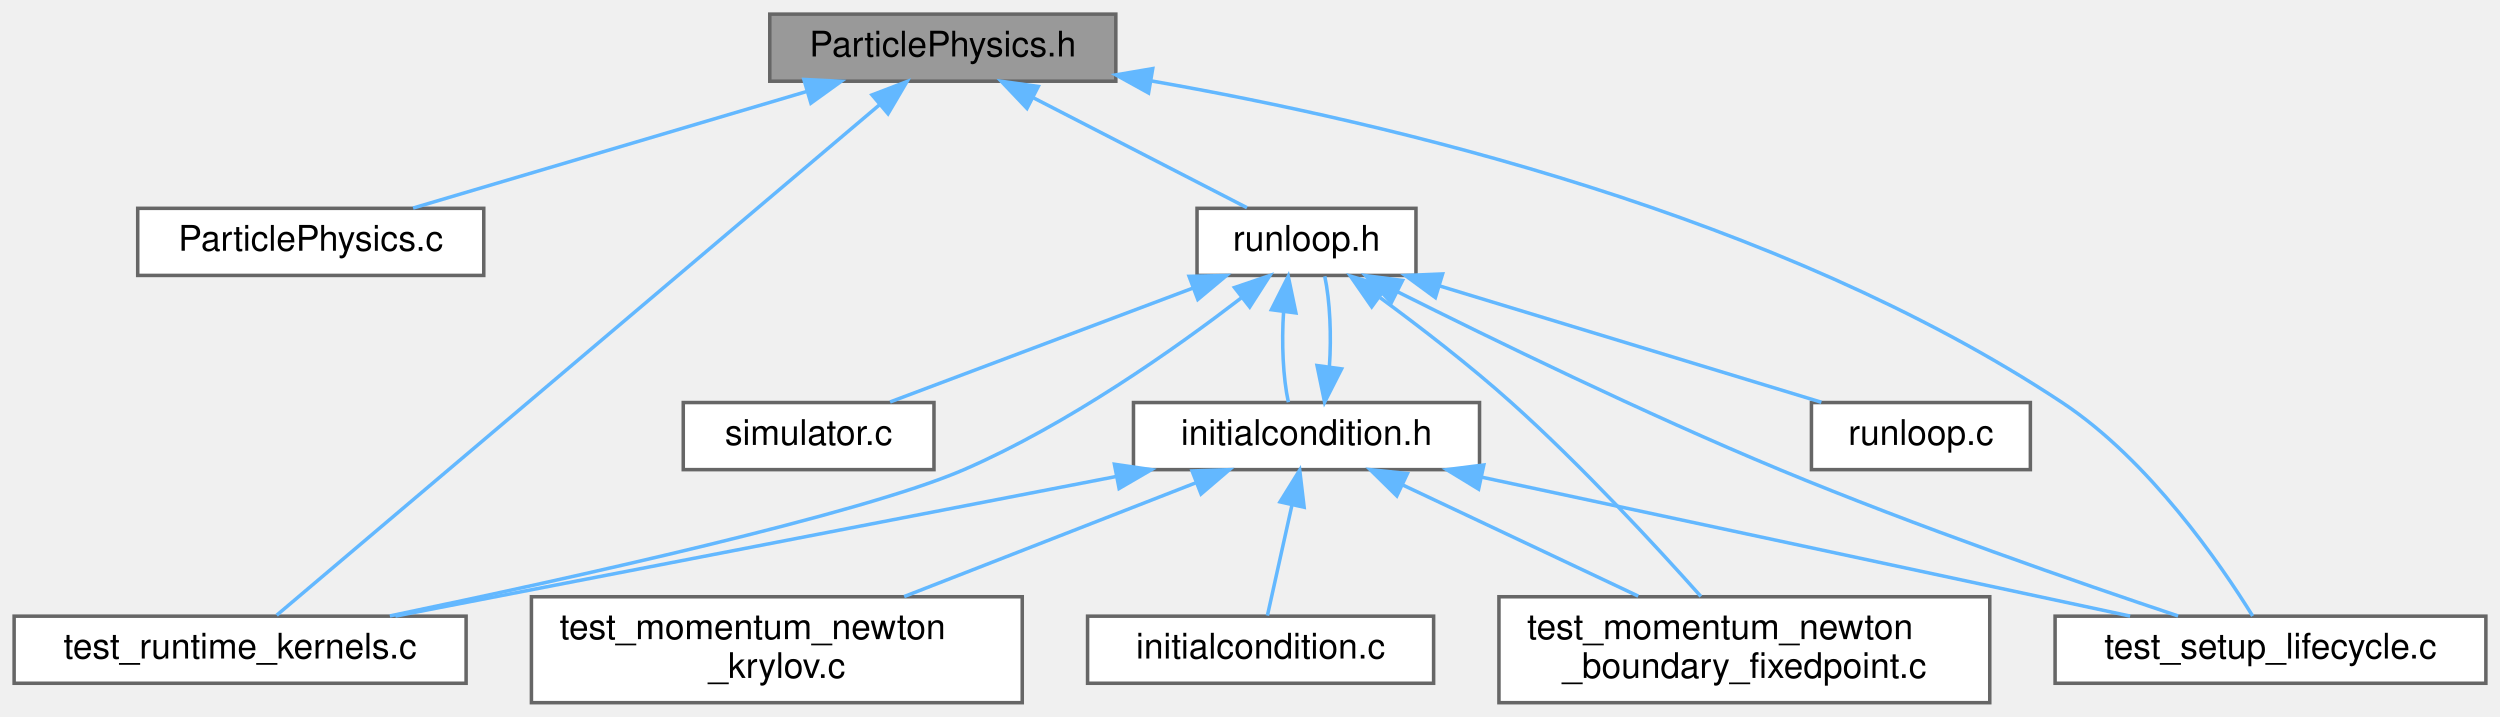
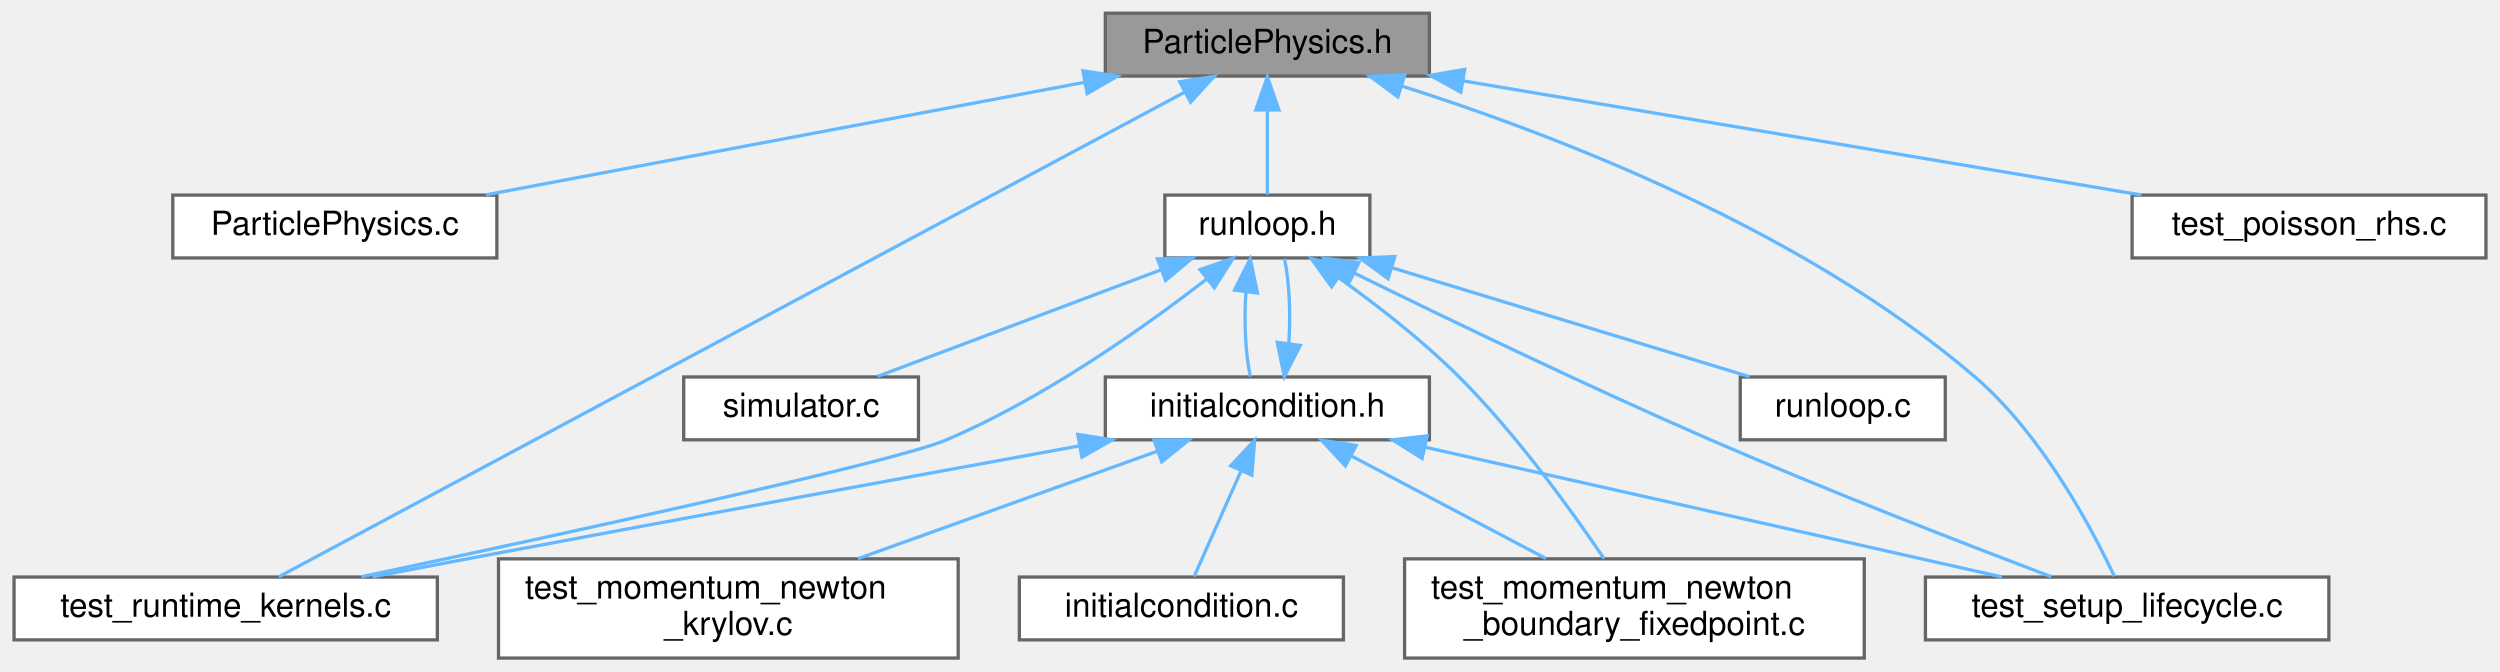
- <svg xmlns="http://www.w3.org/2000/svg" xmlns:xlink="http://www.w3.org/1999/xlink" width="708pt" height="203pt" viewBox="0.00 0.00 708.00 203.00">
+ <svg xmlns="http://www.w3.org/2000/svg" xmlns:xlink="http://www.w3.org/1999/xlink" width="756pt" height="203pt" viewBox="0.00 0.00 755.50 203.00">
  <g id="graph0" class="graph" transform="scale(1 1) rotate(0) translate(4 199)">
    <g id="Node000001" class="node">
      <g id="a_Node000001">
        <a xlink:title="Header file for Particle related physics modules.">
-           <polygon fill="#999999" stroke="#666666" points="312,-195 214,-195 214,-176 312,-176 312,-195" />
-           <text text-anchor="middle" x="263" y="-183" font-family="Helvetica,sans-Serif" font-size="10.00">ParticlePhysics.h</text>
+           <polygon fill="#999999" stroke="#666666" points="428,-195 330,-195 330,-176 428,-176 428,-195" />
+           <text text-anchor="middle" x="379" y="-183" font-family="Helvetica,sans-Serif" font-size="10.00">ParticlePhysics.h</text>
        </a>
      </g>
    </g>
    <g id="Node000002" class="node">
      <g id="a_Node000002">
        <a xlink:href="ParticlePhysics_8c.html" target="_top" xlink:title=" ">
-           <polygon fill="white" stroke="#666666" points="133,-140 35,-140 35,-121 133,-121 133,-140" />
-           <text text-anchor="middle" x="84" y="-128" font-family="Helvetica,sans-Serif" font-size="10.00">ParticlePhysics.c</text>
+           <polygon fill="white" stroke="#666666" points="146,-140 48,-140 48,-121 146,-121 146,-140" />
+           <text text-anchor="middle" x="97" y="-128" font-family="Helvetica,sans-Serif" font-size="10.00">ParticlePhysics.c</text>
        </a>
      </g>
    </g>
    <g id="edge1_Node000001_Node000002" class="edge">
      <g id="a_edge1_Node000001_Node000002">
        <a xlink:title=" ">
-           <path fill="none" stroke="#63b8ff" d="M224.35,-173.06C190.89,-163.15 143.25,-149.04 112.98,-140.08" />
-           <polygon fill="#63b8ff" stroke="#63b8ff" points="223.66,-176.5 234.24,-175.98 225.65,-169.79 223.66,-176.5" />
+           <path fill="none" stroke="#63b8ff" d="M323.81,-174.13C270.94,-164.19 192.1,-149.37 142.66,-140.08" />
+           <polygon fill="#63b8ff" stroke="#63b8ff" points="323.22,-177.58 333.69,-175.98 324.51,-170.7 323.22,-177.58" />
        </a>
      </g>
    </g>
    <g id="Node000003" class="node">
      <g id="a_Node000003">
        <a xlink:href="runloop_8h.html" target="_top" xlink:title=" ">
-           <polygon fill="white" stroke="#666666" points="397,-140 335,-140 335,-121 397,-121 397,-140" />
-           <text text-anchor="middle" x="366" y="-128" font-family="Helvetica,sans-Serif" font-size="10.00">runloop.h</text>
+           <polygon fill="white" stroke="#666666" points="410,-140 348,-140 348,-121 410,-121 410,-140" />
+           <text text-anchor="middle" x="379" y="-128" font-family="Helvetica,sans-Serif" font-size="10.00">runloop.h</text>
        </a>
      </g>
    </g>
    <g id="edge2_Node000001_Node000003" class="edge">
      <g id="a_edge2_Node000001_Node000003">
        <a xlink:title=" ">
-           <path fill="none" stroke="#63b8ff" d="M288.52,-171.37C307.44,-161.63 332.7,-148.64 349.15,-140.17" />
-           <polygon fill="#63b8ff" stroke="#63b8ff" points="286.84,-168.3 279.55,-175.98 290.04,-174.52 286.84,-168.3" />
+           <path fill="none" stroke="#63b8ff" d="M379,-165.66C379,-156.93 379,-146.99 379,-140.09" />
+           <polygon fill="#63b8ff" stroke="#63b8ff" points="375.5,-165.75 379,-175.75 382.5,-165.75 375.5,-165.75" />
        </a>
      </g>
    </g>
    <g id="Node000008" class="node">
      <g id="a_Node000008">
        <a xlink:href="test__runtime__kernels_8c.html" target="_top" xlink:title="C unit tests for runtime, particle, wall, and walltime-guard helpers.">
          <polygon fill="white" stroke="#666666" points="128,-24.5 0,-24.5 0,-5.5 128,-5.5 128,-24.5" />
          <text text-anchor="middle" x="64" y="-12.5" font-family="Helvetica,sans-Serif" font-size="10.00">test_runtime_kernels.c</text>
        </a>
      </g>
    </g>
-     <g id="edge15_Node000001_Node000008" class="edge">
-       <g id="a_edge15_Node000001_Node000008">
-         <a xlink:title=" ">
-           <path fill="none" stroke="#63b8ff" d="M245.11,-169.35C204.52,-134.98 106.46,-51.95 74.36,-24.77" />
-           <polygon fill="#63b8ff" stroke="#63b8ff" points="242.96,-172.12 252.86,-175.91 247.49,-166.78 242.96,-172.12" />
+     <g id="edge16_Node000001_Node000008" class="edge">
+       <g id="a_edge16_Node000001_Node000008">
+         <a xlink:title=" ">
+           <path fill="none" stroke="#63b8ff" d="M353.81,-171.03C291.46,-137.67 131.27,-51.98 80.02,-24.57" />
+           <polygon fill="#63b8ff" stroke="#63b8ff" points="352.48,-174.28 362.95,-175.91 355.78,-168.11 352.48,-174.28" />
        </a>
      </g>
    </g>
    <g id="Node000009" class="node">
      <g id="a_Node000009">
        <a xlink:href="test__setup__lifecycle_8c.html" target="_top" xlink:title="C unit tests for setup, initialization, and cleanup lifecycle entry points.">
          <polygon fill="white" stroke="#666666" points="700,-24.5 578,-24.5 578,-5.5 700,-5.5 700,-24.5" />
          <text text-anchor="middle" x="639" y="-12.5" font-family="Helvetica,sans-Serif" font-size="10.00">test_setup_lifecycle.c</text>
        </a>
      </g>
    </g>
-     <g id="edge16_Node000001_Node000009" class="edge">
-       <g id="a_edge16_Node000001_Node000009">
-         <a xlink:title=" ">
-           <path fill="none" stroke="#63b8ff" d="M321.97,-176.1C389.03,-164.37 499.6,-138.23 580,-85 604.71,-68.64 624.95,-39.1 633.95,-24.56" />
-           <polygon fill="#63b8ff" stroke="#63b8ff" points="321.27,-172.67 312,-177.79 322.45,-179.57 321.27,-172.67" />
+     <g id="edge17_Node000001_Node000009" class="edge">
+       <g id="a_edge17_Node000001_Node000009">
+         <a xlink:title=" ">
+           <path fill="none" stroke="#63b8ff" d="M419.59,-173C465.61,-158.4 540.99,-129.61 593,-85 613.33,-67.56 628.4,-39.04 635.12,-24.74" />
+           <polygon fill="#63b8ff" stroke="#63b8ff" points="418.47,-169.68 409.95,-175.98 420.54,-176.37 418.47,-169.68" />
+         </a>
+       </g>
+     </g>
+     <g id="Node000012" class="node">
+       <g id="a_Node000012">
+         <a xlink:href="test__poisson__rhs_8c.html" target="_top" xlink:title="C unit tests for Poisson, RHS, body-force, and diffusivity helpers.">
+           <polygon fill="white" stroke="#666666" points="747.5,-140 640.5,-140 640.5,-121 747.5,-121 747.5,-140" />
+           <text text-anchor="middle" x="694" y="-128" font-family="Helvetica,sans-Serif" font-size="10.00">test_poisson_rhs.c</text>
+         </a>
+       </g>
+     </g>
+     <g id="edge15_Node000001_Node000012" class="edge">
+       <g id="a_edge15_Node000001_Node000012">
+         <a xlink:title=" ">
+           <path fill="none" stroke="#63b8ff" d="M438.16,-174.55C497.32,-164.59 587.33,-149.45 643.3,-140.03" />
+           <polygon fill="#63b8ff" stroke="#63b8ff" points="437.5,-171.11 428.22,-176.22 438.66,-178.01 437.5,-171.11" />
        </a>
      </g>
    </g>
    <g id="Node000004" class="node">
      <g id="a_Node000004">
        <a xlink:href="initialcondition_8h.html" target="_top" xlink:title=" ">
-           <polygon fill="white" stroke="#666666" points="415,-85 317,-85 317,-66 415,-66 415,-85" />
-           <text text-anchor="middle" x="366" y="-73" font-family="Helvetica,sans-Serif" font-size="10.00">initialcondition.h</text>
+           <polygon fill="white" stroke="#666666" points="428,-85 330,-85 330,-66 428,-66 428,-85" />
+           <text text-anchor="middle" x="379" y="-73" font-family="Helvetica,sans-Serif" font-size="10.00">initialcondition.h</text>
        </a>
      </g>
    </g>
    <g id="edge3_Node000003_Node000004" class="edge">
      <g id="a_edge3_Node000003_Node000004">
        <a xlink:title=" ">
-           <path fill="none" stroke="#63b8ff" d="M359.51,-110.66C358.91,-101.93 359.36,-91.99 360.87,-85.09" />
-           <polygon fill="#63b8ff" stroke="#63b8ff" points="356.06,-111.29 360.83,-120.75 363,-110.38 356.06,-111.29" />
+           <path fill="none" stroke="#63b8ff" d="M372.51,-110.66C371.91,-101.93 372.36,-91.99 373.87,-85.09" />
+           <polygon fill="#63b8ff" stroke="#63b8ff" points="369.06,-111.29 373.83,-120.75 376,-110.38 369.06,-111.29" />
        </a>
      </g>
    </g>
    <g id="Node000006" class="node">
      <g id="a_Node000006">
        <a xlink:href="test__momentum__newton__boundary__fixedpoint_8c.html" target="_top" xlink:title="Opt-in integration regression for the Newton–Krylov deterministic Cartesian-seed correction on the pr...">
          <polygon fill="white" stroke="#666666" points="559.5,-30 420.5,-30 420.5,0 559.5,0 559.5,-30" />
          <text text-anchor="start" x="428.5" y="-18" font-family="Helvetica,sans-Serif" font-size="10.00">test_momentum_newton</text>
          <text text-anchor="middle" x="490" y="-7" font-family="Helvetica,sans-Serif" font-size="10.00">_boundary_fixedpoint.c</text>
        </a>
      </g>
    </g>
    <g id="edge12_Node000003_Node000006" class="edge">
      <g id="a_edge12_Node000003_Node000006">
        <a xlink:title=" ">
-           <path fill="none" stroke="#63b8ff" d="M386.83,-114.72C398.16,-106.39 412.22,-95.56 424,-85 443.87,-67.18 464.85,-44.48 477.69,-30.09" />
-           <polygon fill="#63b8ff" stroke="#63b8ff" points="384.47,-112.11 378.43,-120.81 388.58,-117.78 384.47,-112.11" />
+           <path fill="none" stroke="#63b8ff" d="M400.73,-114.9C412.12,-106.76 425.95,-96.04 437,-85 454.31,-67.7 470.93,-44.67 480.81,-30.08" />
+           <polygon fill="#63b8ff" stroke="#63b8ff" points="398.42,-112.25 392.23,-120.84 402.43,-117.99 398.42,-112.25" />
        </a>
      </g>
    </g>
    <g id="edge13_Node000003_Node000008" class="edge">
      <g id="a_edge13_Node000003_Node000008">
        <a xlink:title=" ">
-           <path fill="none" stroke="#63b8ff" d="M347.67,-114.74C328.94,-100.34 298.49,-78.8 269,-66 240.1,-53.46 157.49,-35.2 106.4,-24.57" />
-           <polygon fill="#63b8ff" stroke="#63b8ff" points="345.61,-117.57 355.64,-120.98 349.92,-112.06 345.61,-117.57" />
+           <path fill="none" stroke="#63b8ff" d="M360.71,-114.65C342,-100.19 311.58,-78.59 282,-66 265.83,-59.12 163.55,-36.97 105.01,-24.59" />
+           <polygon fill="#63b8ff" stroke="#63b8ff" points="358.64,-117.48 368.66,-120.92 362.97,-111.98 358.64,-117.48" />
        </a>
      </g>
    </g>
    <g id="edge14_Node000003_Node000009" class="edge">
      <g id="a_edge14_Node000003_Node000009">
        <a xlink:title=" ">
-           <path fill="none" stroke="#63b8ff" d="M391.75,-116.38C418.49,-102.98 461.68,-81.93 500,-66 538.72,-49.91 584.68,-33.97 612.84,-24.56" />
-           <polygon fill="#63b8ff" stroke="#63b8ff" points="390.04,-113.32 382.69,-120.95 393.19,-119.57 390.04,-113.32" />
+           <path fill="none" stroke="#63b8ff" d="M405.31,-116.41C432.16,-103.2 475.15,-82.46 513,-66 548.61,-50.52 590.66,-34.22 616.05,-24.59" />
+           <polygon fill="#63b8ff" stroke="#63b8ff" points="403.6,-113.35 396.18,-120.92 406.7,-119.63 403.6,-113.35" />
        </a>
      </g>
    </g>
    <g id="Node000010" class="node">
      <g id="a_Node000010">
        <a xlink:href="runloop_8c.html" target="_top" xlink:title="Test program for DMSwarm interpolation using the fdf-curvIB method.">
-           <polygon fill="white" stroke="#666666" points="571,-85 509,-85 509,-66 571,-66 571,-85" />
-           <text text-anchor="middle" x="540" y="-73" font-family="Helvetica,sans-Serif" font-size="10.00">runloop.c</text>
+           <polygon fill="white" stroke="#666666" points="584,-85 522,-85 522,-66 584,-66 584,-85" />
+           <text text-anchor="middle" x="553" y="-73" font-family="Helvetica,sans-Serif" font-size="10.00">runloop.c</text>
        </a>
      </g>
    </g>
    <g id="edge10_Node000003_Node000010" class="edge">
      <g id="a_edge10_Node000003_Node000010">
        <a xlink:title=" ">
-           <path fill="none" stroke="#63b8ff" d="M403.57,-118.06C436.09,-108.15 482.4,-94.04 511.82,-85.08" />
-           <polygon fill="#63b8ff" stroke="#63b8ff" points="402.5,-114.72 393.96,-120.98 404.54,-121.42 402.5,-114.72" />
+           <path fill="none" stroke="#63b8ff" d="M416.57,-118.06C449.09,-108.15 495.4,-94.04 524.82,-85.08" />
+           <polygon fill="#63b8ff" stroke="#63b8ff" points="415.5,-114.72 406.96,-120.98 417.54,-121.42 415.5,-114.72" />
        </a>
      </g>
    </g>
    <g id="Node000011" class="node">
      <g id="a_Node000011">
        <a xlink:href="simulator_8c.html" target="_top" xlink:title="Main driver for the unified CFD and Lagrangian particle solver.">
-           <polygon fill="white" stroke="#666666" points="260.5,-85 189.5,-85 189.5,-66 260.5,-66 260.5,-85" />
-           <text text-anchor="middle" x="225" y="-73" font-family="Helvetica,sans-Serif" font-size="10.00">simulator.c</text>
+           <polygon fill="white" stroke="#666666" points="273.5,-85 202.5,-85 202.5,-66 273.5,-66 273.5,-85" />
+           <text text-anchor="middle" x="238" y="-73" font-family="Helvetica,sans-Serif" font-size="10.00">simulator.c</text>
        </a>
      </g>
    </g>
    <g id="edge11_Node000003_Node000011" class="edge">
      <g id="a_edge11_Node000003_Node000011">
        <a xlink:title=" ">
-           <path fill="none" stroke="#63b8ff" d="M333.86,-117.42C307.71,-107.59 271.41,-93.95 248.07,-85.17" />
-           <polygon fill="#63b8ff" stroke="#63b8ff" points="332.75,-120.74 343.35,-120.98 335.22,-114.19 332.75,-120.74" />
+           <path fill="none" stroke="#63b8ff" d="M346.86,-117.42C320.71,-107.59 284.41,-93.95 261.07,-85.17" />
+           <polygon fill="#63b8ff" stroke="#63b8ff" points="345.75,-120.74 356.35,-120.98 348.22,-114.19 345.75,-120.74" />
        </a>
      </g>
    </g>
    <g id="edge5_Node000004_Node000003" class="edge">
      <g id="a_edge5_Node000004_Node000003">
        <a xlink:title=" ">
-           <path fill="none" stroke="#63b8ff" d="M372.48,-95.13C373.1,-103.85 372.66,-113.8 371.17,-120.75" />
-           <polygon fill="#63b8ff" stroke="#63b8ff" points="375.93,-94.53 371.13,-85.09 368.99,-95.47 375.93,-94.53" />
+           <path fill="none" stroke="#63b8ff" d="M385.48,-95.13C386.1,-103.85 385.66,-113.8 384.17,-120.75" />
+           <polygon fill="#63b8ff" stroke="#63b8ff" points="388.93,-94.53 384.13,-85.09 381.99,-95.47 388.93,-94.53" />
        </a>
      </g>
    </g>
    <g id="Node000005" class="node">
      <g id="a_Node000005">
        <a xlink:href="initialcondition_8c.html" target="_top" xlink:title="// Setup the Initial conditions for different cases.">
          <polygon fill="white" stroke="#666666" points="402,-24.5 304,-24.5 304,-5.5 402,-5.5 402,-24.5" />
          <text text-anchor="middle" x="353" y="-12.5" font-family="Helvetica,sans-Serif" font-size="10.00">initialcondition.c</text>
        </a>
      </g>
    </g>
    <g id="edge4_Node000004_Node000005" class="edge">
      <g id="a_edge4_Node000004_Node000005">
        <a xlink:title=" ">
-           <path fill="none" stroke="#63b8ff" d="M361.89,-55.99C359.56,-45.51 356.75,-32.89 354.93,-24.67" />
-           <polygon fill="#63b8ff" stroke="#63b8ff" points="358.5,-56.87 364.08,-65.87 365.33,-55.35 358.5,-56.87" />
+           <path fill="none" stroke="#63b8ff" d="M371.07,-56.65C366.35,-46.04 360.58,-33.06 356.85,-24.67" />
+           <polygon fill="#63b8ff" stroke="#63b8ff" points="367.9,-58.15 375.16,-65.87 374.3,-55.31 367.9,-58.15" />
        </a>
      </g>
    </g>
    <g id="edge6_Node000004_Node000006" class="edge">
      <g id="a_edge6_Node000004_Node000006">
        <a xlink:title=" ">
-           <path fill="none" stroke="#63b8ff" d="M393.1,-61.72C412.83,-52.41 439.56,-39.8 459.95,-30.18" />
-           <polygon fill="#63b8ff" stroke="#63b8ff" points="391.58,-58.56 384.03,-65.99 394.57,-64.89 391.58,-58.56" />
+           <path fill="none" stroke="#63b8ff" d="M404.48,-61.07C422.05,-51.81 445.37,-39.52 463.22,-30.11" />
+           <polygon fill="#63b8ff" stroke="#63b8ff" points="402.59,-58.11 395.38,-65.87 405.86,-64.3 402.59,-58.11" />
        </a>
      </g>
    </g>
    <g id="Node000007" class="node">
      <g id="a_Node000007">
        <a xlink:href="test__momentum__newton__krylov_8c.html" target="_top" xlink:title="Focused tests for the version-one matrix-free momentum solver.">
          <polygon fill="white" stroke="#666666" points="285.5,-30 146.5,-30 146.5,0 285.5,0 285.5,-30" />
          <text text-anchor="start" x="154.5" y="-18" font-family="Helvetica,sans-Serif" font-size="10.00">test_momentum_newton</text>
          <text text-anchor="middle" x="216" y="-7" font-family="Helvetica,sans-Serif" font-size="10.00">_krylov.c</text>
        </a>
      </g>
    </g>
    <g id="edge7_Node000004_Node000007" class="edge">
      <g id="a_edge7_Node000004_Node000007">
        <a xlink:title=" ">
-           <path fill="none" stroke="#63b8ff" d="M334.8,-62.33C310.7,-52.93 277.31,-39.91 252.06,-30.06" />
-           <polygon fill="#63b8ff" stroke="#63b8ff" points="333.6,-65.62 344.19,-65.99 336.14,-59.1 333.6,-65.62" />
+           <path fill="none" stroke="#63b8ff" d="M345.79,-62.58C319.55,-53.16 282.87,-40 255.19,-30.06" />
+           <polygon fill="#63b8ff" stroke="#63b8ff" points="344.7,-65.91 355.3,-65.99 347.07,-59.32 344.7,-65.91" />
        </a>
      </g>
    </g>
    <g id="edge8_Node000004_Node000008" class="edge">
      <g id="a_edge8_Node000004_Node000008">
        <a xlink:title=" ">
-           <path fill="none" stroke="#63b8ff" d="M311.97,-64.03C253.68,-52.74 162.01,-34.98 107.97,-24.52" />
-           <polygon fill="#63b8ff" stroke="#63b8ff" points="311.6,-67.53 322.09,-65.99 312.93,-60.66 311.6,-67.53" />
+           <path fill="none" stroke="#63b8ff" d="M322.04,-64.15C272.98,-55.21 200.3,-41.89 137,-30 127.74,-28.26 117.83,-26.38 108.38,-24.57" />
+           <polygon fill="#63b8ff" stroke="#63b8ff" points="321.67,-67.64 332.14,-65.99 322.92,-60.76 321.67,-67.64" />
        </a>
      </g>
    </g>
    <g id="edge9_Node000004_Node000009" class="edge">
      <g id="a_edge9_Node000004_Node000009">
        <a xlink:title=" ">
-           <path fill="none" stroke="#63b8ff" d="M415.5,-63.89C468.22,-52.6 550.61,-34.94 599.26,-24.52" />
-           <polygon fill="#63b8ff" stroke="#63b8ff" points="414.74,-60.48 405.7,-65.99 416.21,-67.32 414.74,-60.48" />
+           <path fill="none" stroke="#63b8ff" d="M426.77,-63.75C477,-52.45 555.01,-34.9 601.15,-24.52" />
+           <polygon fill="#63b8ff" stroke="#63b8ff" points="425.79,-60.38 416.81,-65.99 427.33,-67.21 425.79,-60.38" />
        </a>
      </g>
    </g>
  </g>
</svg>
